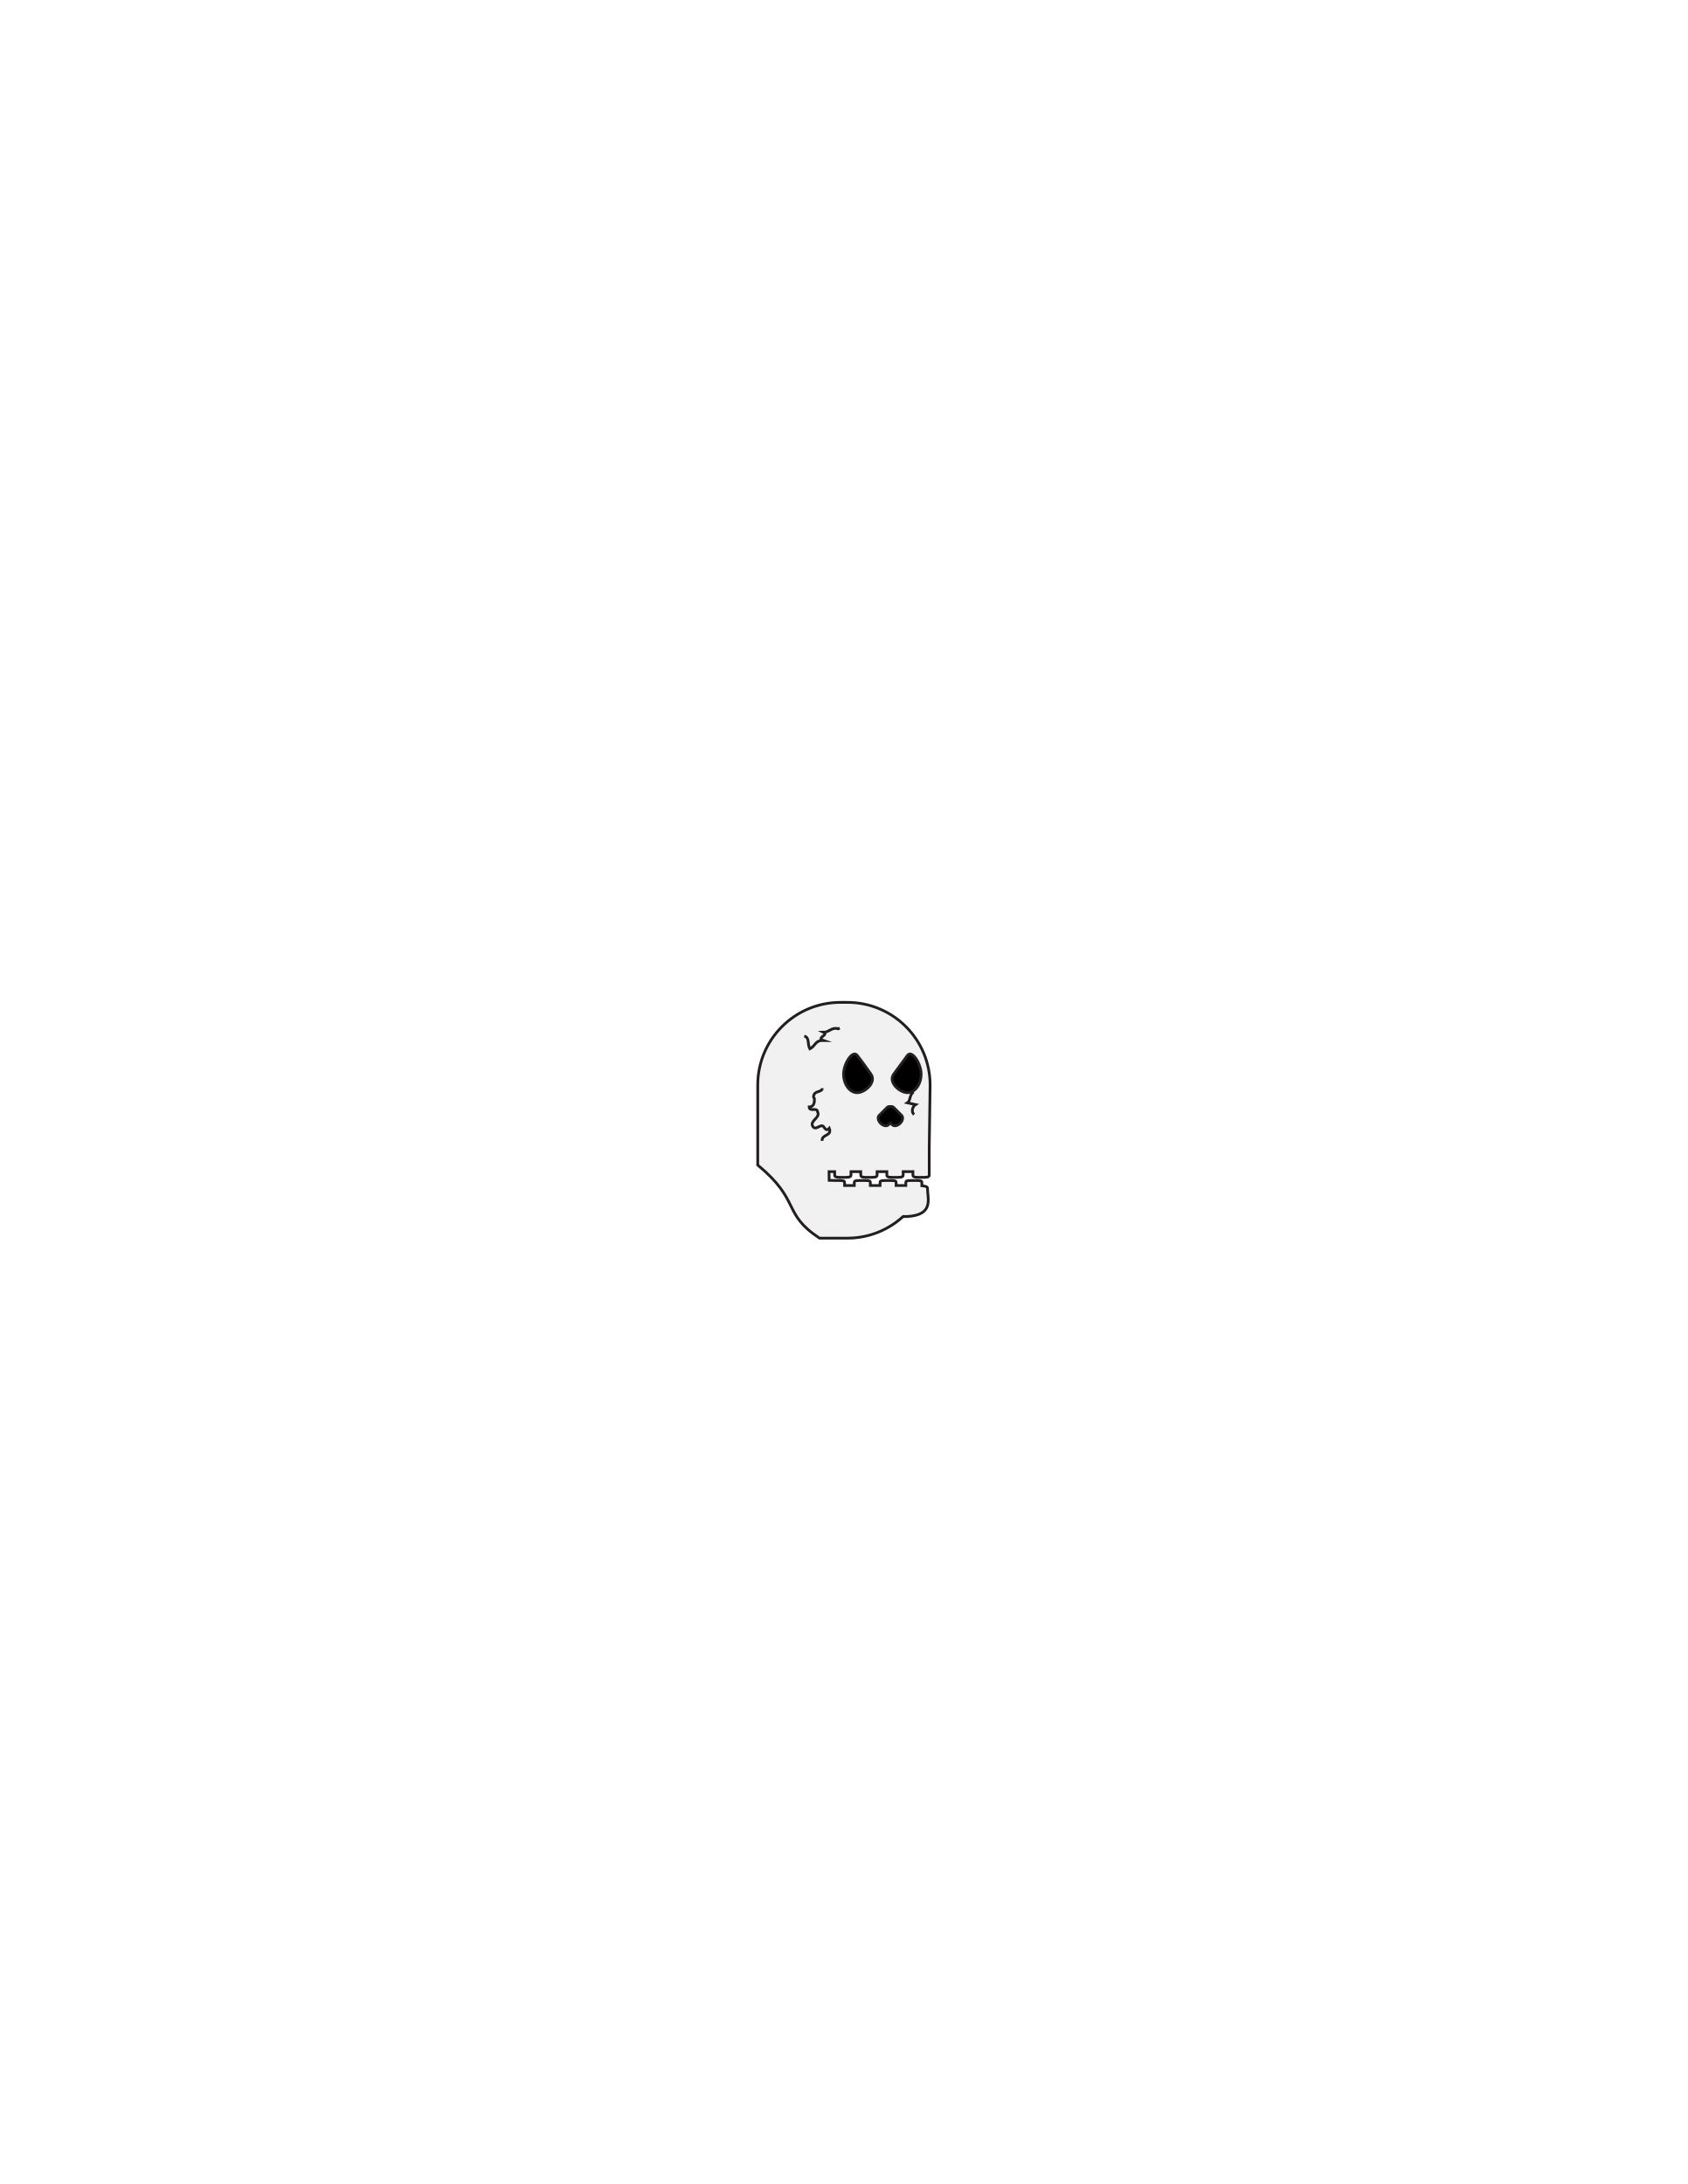
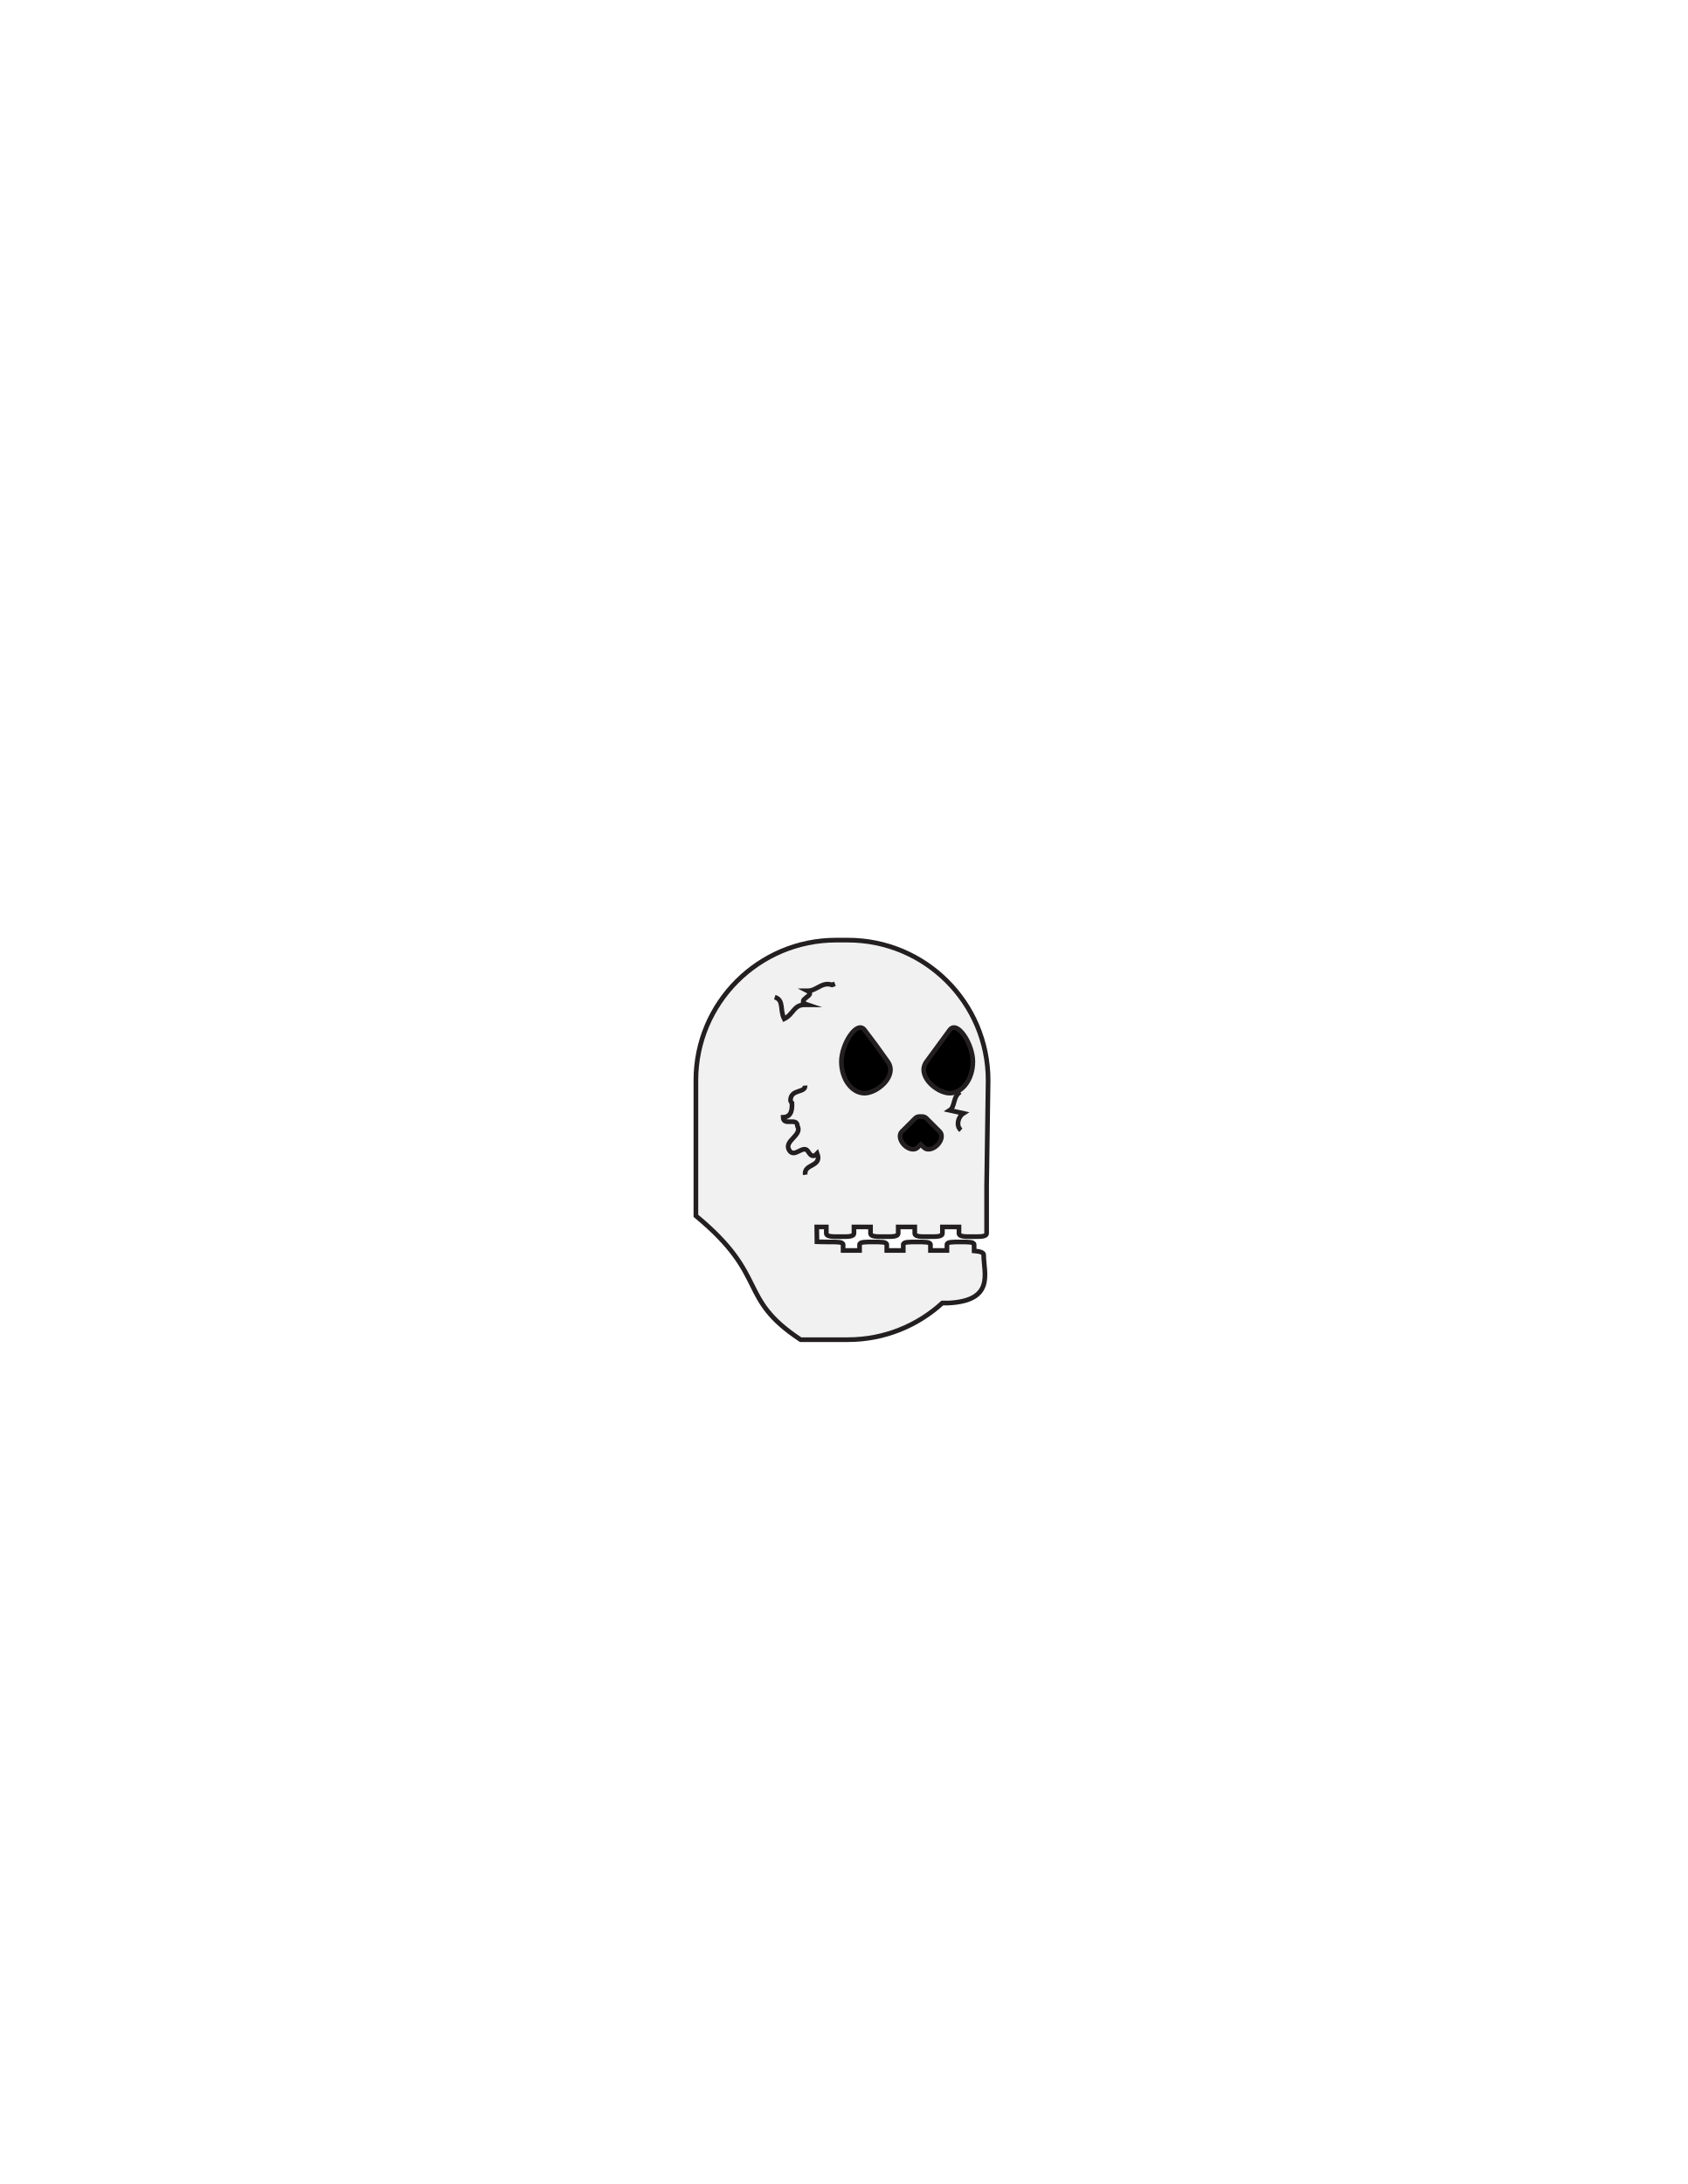
<svg xmlns="http://www.w3.org/2000/svg" version="1.1" id="Layer_1" x="0px" y="0px" width="612px" height="792px" viewBox="0 0 612 792" enable-background="new 0 0 612 792" xml:space="preserve">
-   <rect id="head_frame" x="231.5" y="330.5" fill-opacity="0" fill="#BBBCBE" width="151" height="131" />
-   <path id="PRIMARY" fill="#F1F1F1" stroke="#231F20" stroke-miterlimit="10" d="M307.25,363.5h-2.5c-16.568,0-30,13.432-30,30v29  c15.75,13,8.75,17.5,22.396,26.5h10.104c7.788,0,14.877-2.975,20.209-7.842h1.326c9.96-0.51,7.541-6.439,7.519-10.203  c0.086-0.585-0.724-0.846-2.048-0.963v-1.334c0-0.609-1.303-0.565-2.904-0.565c-1.606,0-2.909-0.044-2.909,0.565v1.25h-3.523v-1.249  c0-0.61-1.304-0.566-2.907-0.566c-1.605,0-2.909-0.044-2.909,0.566v1.249h-3.526v-1.249c0-0.61-1.303-0.566-2.906-0.566  c-1.606,0-2.909-0.044-2.909,0.566v1.249h-3.524v-1.249c0-0.61-1.303-0.566-2.906-0.566c-1.416,0-2.688-0.05-2.688-0.05  l-0.041-3.166h2.042v1.334c0,0.798,1.326,0.74,2.959,0.74c1.631,0,2.957,0.058,2.957-0.74v-1.334h3.541v1.334  c0,0.798,1.325,0.74,2.959,0.74s2.96,0.058,2.96-0.74v-1.334h3.54v1.334c0,0.798,1.327,0.74,2.96,0.74  c1.63,0,2.957,0.058,2.957-0.74v-1.334h1.514c0.705,0,1.378,0.001,2.027-0.001v1.336c0,0.797,1.325,0.739,2.959,0.739  c1.629,0,2.954,0.058,2.954-0.739v-2.964v-3.406v-3.771l0.319-22.57C337.25,376.932,323.818,363.5,307.25,363.5z" />
-   <path id="SECONDARY_2_" fill="#000000" stroke="#231F20" stroke-miterlimit="10" d="M315.783,389.491c2.158,3.046-2.219,6.759-4.956,6.759  s-4.957-3.026-4.957-6.759c0-3.733,3.3-8.938,4.957-6.759C313.25,385.917,313.25,385.917,315.783,389.491z" />
-   <path id="SECONDARY_1_" fill="#000000" stroke="#231F20" stroke-miterlimit="10" d="M333.99,389.491c0,3.733-2.219,6.759-4.956,6.759  s-7.177-3.758-4.957-6.759c2.09-2.825,3.209-4.408,4.957-6.759C330.667,380.535,333.99,385.758,333.99,389.491z" />
-   <path id="SECONDARY" fill="#000000" stroke="#231F20" stroke-miterlimit="10" d="M326.929,404.504l-2.905-2.905c-0.29-0.29-0.713-0.39-1.174-0.334  c-0.461-0.056-0.884,0.044-1.174,0.334l-2.905,2.905c-0.639,0.638-0.396,1.914,0.539,2.85s2.211,1.177,2.85,0.539l0.69-0.69  l0.69,0.69c0.64,0.638,1.914,0.396,2.85-0.539S327.567,405.142,326.929,404.504z" />
-   <path fill="none" stroke="#231F20" stroke-miterlimit="10" d="M298.1,394.626c0.116,1.606-2.919,0.716-3.104,2.961  c-0.018,0.134-0.01,0.262,0.037,0.387c0.046,0.125,0.129,0.246,0.259,0.367c0.036,0.999,0.11,2.998-1.889,3.072  c0.073,1.998,2.998-0.111,3.071,1.887c1.073,1.962-2.888,3.109-1.814,5.07c1.073,1.962,2.961-1.109,3.994,0.226  c0.124,0.173,0.23,0.339,0.339,0.487c0.438,0.593,0.931,0.895,1.7,0.066c1.109,2.961-2.925,2.109-2.563,4.563" />
-   <path fill="none" stroke="#231F20" stroke-miterlimit="10" d="M291.622,375.707c2.02,0.646,1.02,2.646,2.02,4.646  c2-1,2-3,4.356-3.014c0.215,0.009,0.429,0.014,0.644,0.014c-0.188-0.063-0.344-0.125-0.473-0.188s-0.229-0.125-0.308-0.188  c-0.22,0.375-0.22-0.625-0.011-0.75c0.111-0.125,0.26-0.25,0.416-0.375c0.625-0.5,1.375-1,0.375-1.5c2,0,3-2,5.233-1.274  c0.131-0.048,0.242-0.089,0.334-0.122c0.183-0.067,0.282-0.104,0.282-0.104" />
-   <path fill="none" stroke="#231F20" stroke-miterlimit="10" d="M331.276,396c-1.6,0.987-1.052,3.155-2.243,3.918  c0.977,0.215,1.954,0.429,2.931,0.643c-1.191,0.763-1.62,2.717-0.531,3.609" />
+   <rect id="head_frame" x="179" y="285" fill-opacity="0" fill="#BBBCBE" width="256" height="222" />
+   <path id="PRIMARY" fill="#F1F1F1" stroke="#231F20" stroke-width="1.695" stroke-miterlimit="10" d="M307.424,340.924h-4.238  c-28.089,0-50.861,22.762-50.861,50.839v49.145c26.702,22.03,14.834,29.656,37.968,44.908h17.131  c13.204,0,25.222-5.041,34.262-13.289h2.248c16.886-0.863,12.785-10.912,12.747-17.291c0.146-0.991-1.227-1.433-3.472-1.631v-2.261  c0-1.033-2.209-0.958-4.924-0.958c-2.724,0-4.933-0.075-4.933,0.958v2.118h-5.974v-2.117c0-1.034-2.21-0.959-4.929-0.959  c-2.722,0-4.932-0.075-4.932,0.959v2.117h-5.979v-2.117c0-1.034-2.209-0.959-4.928-0.959c-2.724,0-4.932-0.075-4.932,0.959v2.117  h-5.976v-2.117c0-1.034-2.208-0.959-4.927-0.959c-2.401,0-4.557-0.085-4.557-0.085l-0.069-5.365h3.462v2.261  c0,1.352,2.249,1.254,5.017,1.254c2.765,0,5.014,0.098,5.014-1.254v-2.261h6.003v2.261c0,1.352,2.247,1.254,5.017,1.254  s5.018,0.098,5.018-1.254v-2.261h6.002v2.261c0,1.352,2.25,1.254,5.019,1.254c2.763,0,5.013,0.098,5.013-1.254v-2.261h2.566  c1.195,0,2.336,0.002,3.438-0.002v2.265c0,1.35,2.246,1.252,5.017,1.252c2.762,0,5.008,0.098,5.008-1.252v-5.023v-5.772v-6.391  l0.542-38.25C358.285,363.686,335.514,340.924,307.424,340.924z" />
+   <path id="SECONDARY_2_" stroke="#231F20" stroke-width="1.695" stroke-miterlimit="10" d="M321.891,384.97  c3.659,5.162-3.762,11.454-8.402,11.454s-8.404-5.128-8.404-11.454c0-6.327,5.594-15.146,8.404-11.455  C317.596,378.912,317.596,378.912,321.891,384.97z" />
+   <path id="SECONDARY_1_" stroke="#231F20" stroke-width="1.695" stroke-miterlimit="10" d="M352.758,384.97  c0,6.326-3.761,11.454-8.402,11.454c-4.641,0-12.167-6.368-8.403-11.454c3.543-4.787,5.44-7.47,8.403-11.455  C347.124,369.792,352.758,378.643,352.758,384.97z" />
+   <path id="SECONDARY" stroke="#231F20" stroke-width="1.695" stroke-miterlimit="10" d="M340.786,410.411l-4.925-4.924  c-0.492-0.491-1.209-0.66-1.99-0.565c-0.781-0.095-1.498,0.074-1.99,0.565l-4.926,4.924c-1.082,1.081-0.672,3.244,0.914,4.829  c1.586,1.586,3.748,1.994,4.831,0.914l1.171-1.171l1.17,1.171c1.085,1.08,3.245,0.672,4.832-0.914  C341.459,413.655,341.869,411.492,340.786,410.411z" />
+   <path fill="none" stroke="#231F20" stroke-width="1.695" stroke-miterlimit="10" d="M291.911,393.672  c0.197,2.722-4.949,1.214-5.262,5.019c-0.03,0.227-0.017,0.443,0.063,0.655c0.078,0.212,0.219,0.417,0.439,0.622  c0.061,1.692,0.187,5.08-3.202,5.206c0.124,3.386,5.083-0.188,5.207,3.197c1.819,3.325-4.896,5.27-3.076,8.593  c1.819,3.324,5.02-1.88,6.771,0.382c0.21,0.293,0.391,0.574,0.574,0.826c0.744,1.005,1.578,1.516,2.883,0.112  c1.881,5.018-4.958,3.575-4.345,7.732" />
+   <path fill="none" stroke="#231F20" stroke-width="1.695" stroke-miterlimit="10" d="M280.929,361.61  c3.424,1.096,1.729,4.485,3.424,7.874c3.391-1.694,3.391-5.084,7.386-5.107c0.364,0.015,0.727,0.023,1.091,0.023  c-0.318-0.105-0.583-0.211-0.801-0.317c-0.219-0.106-0.389-0.212-0.521-0.318c-0.373,0.635-0.373-1.059-0.019-1.271  c0.189-0.212,0.44-0.424,0.706-0.636c1.06-0.847,2.331-1.694,0.636-2.542c3.391,0,5.086-3.389,8.873-2.16  c0.222-0.081,0.411-0.15,0.566-0.207c0.31-0.113,0.479-0.176,0.479-0.176" />
+   <path fill="none" stroke="#231F20" stroke-width="1.695" stroke-miterlimit="10" d="M348.157,396  c-2.712,1.673-1.783,5.347-3.803,6.64c1.655,0.364,3.313,0.727,4.969,1.089c-2.021,1.293-2.747,4.604-0.901,6.117" />
</svg>
